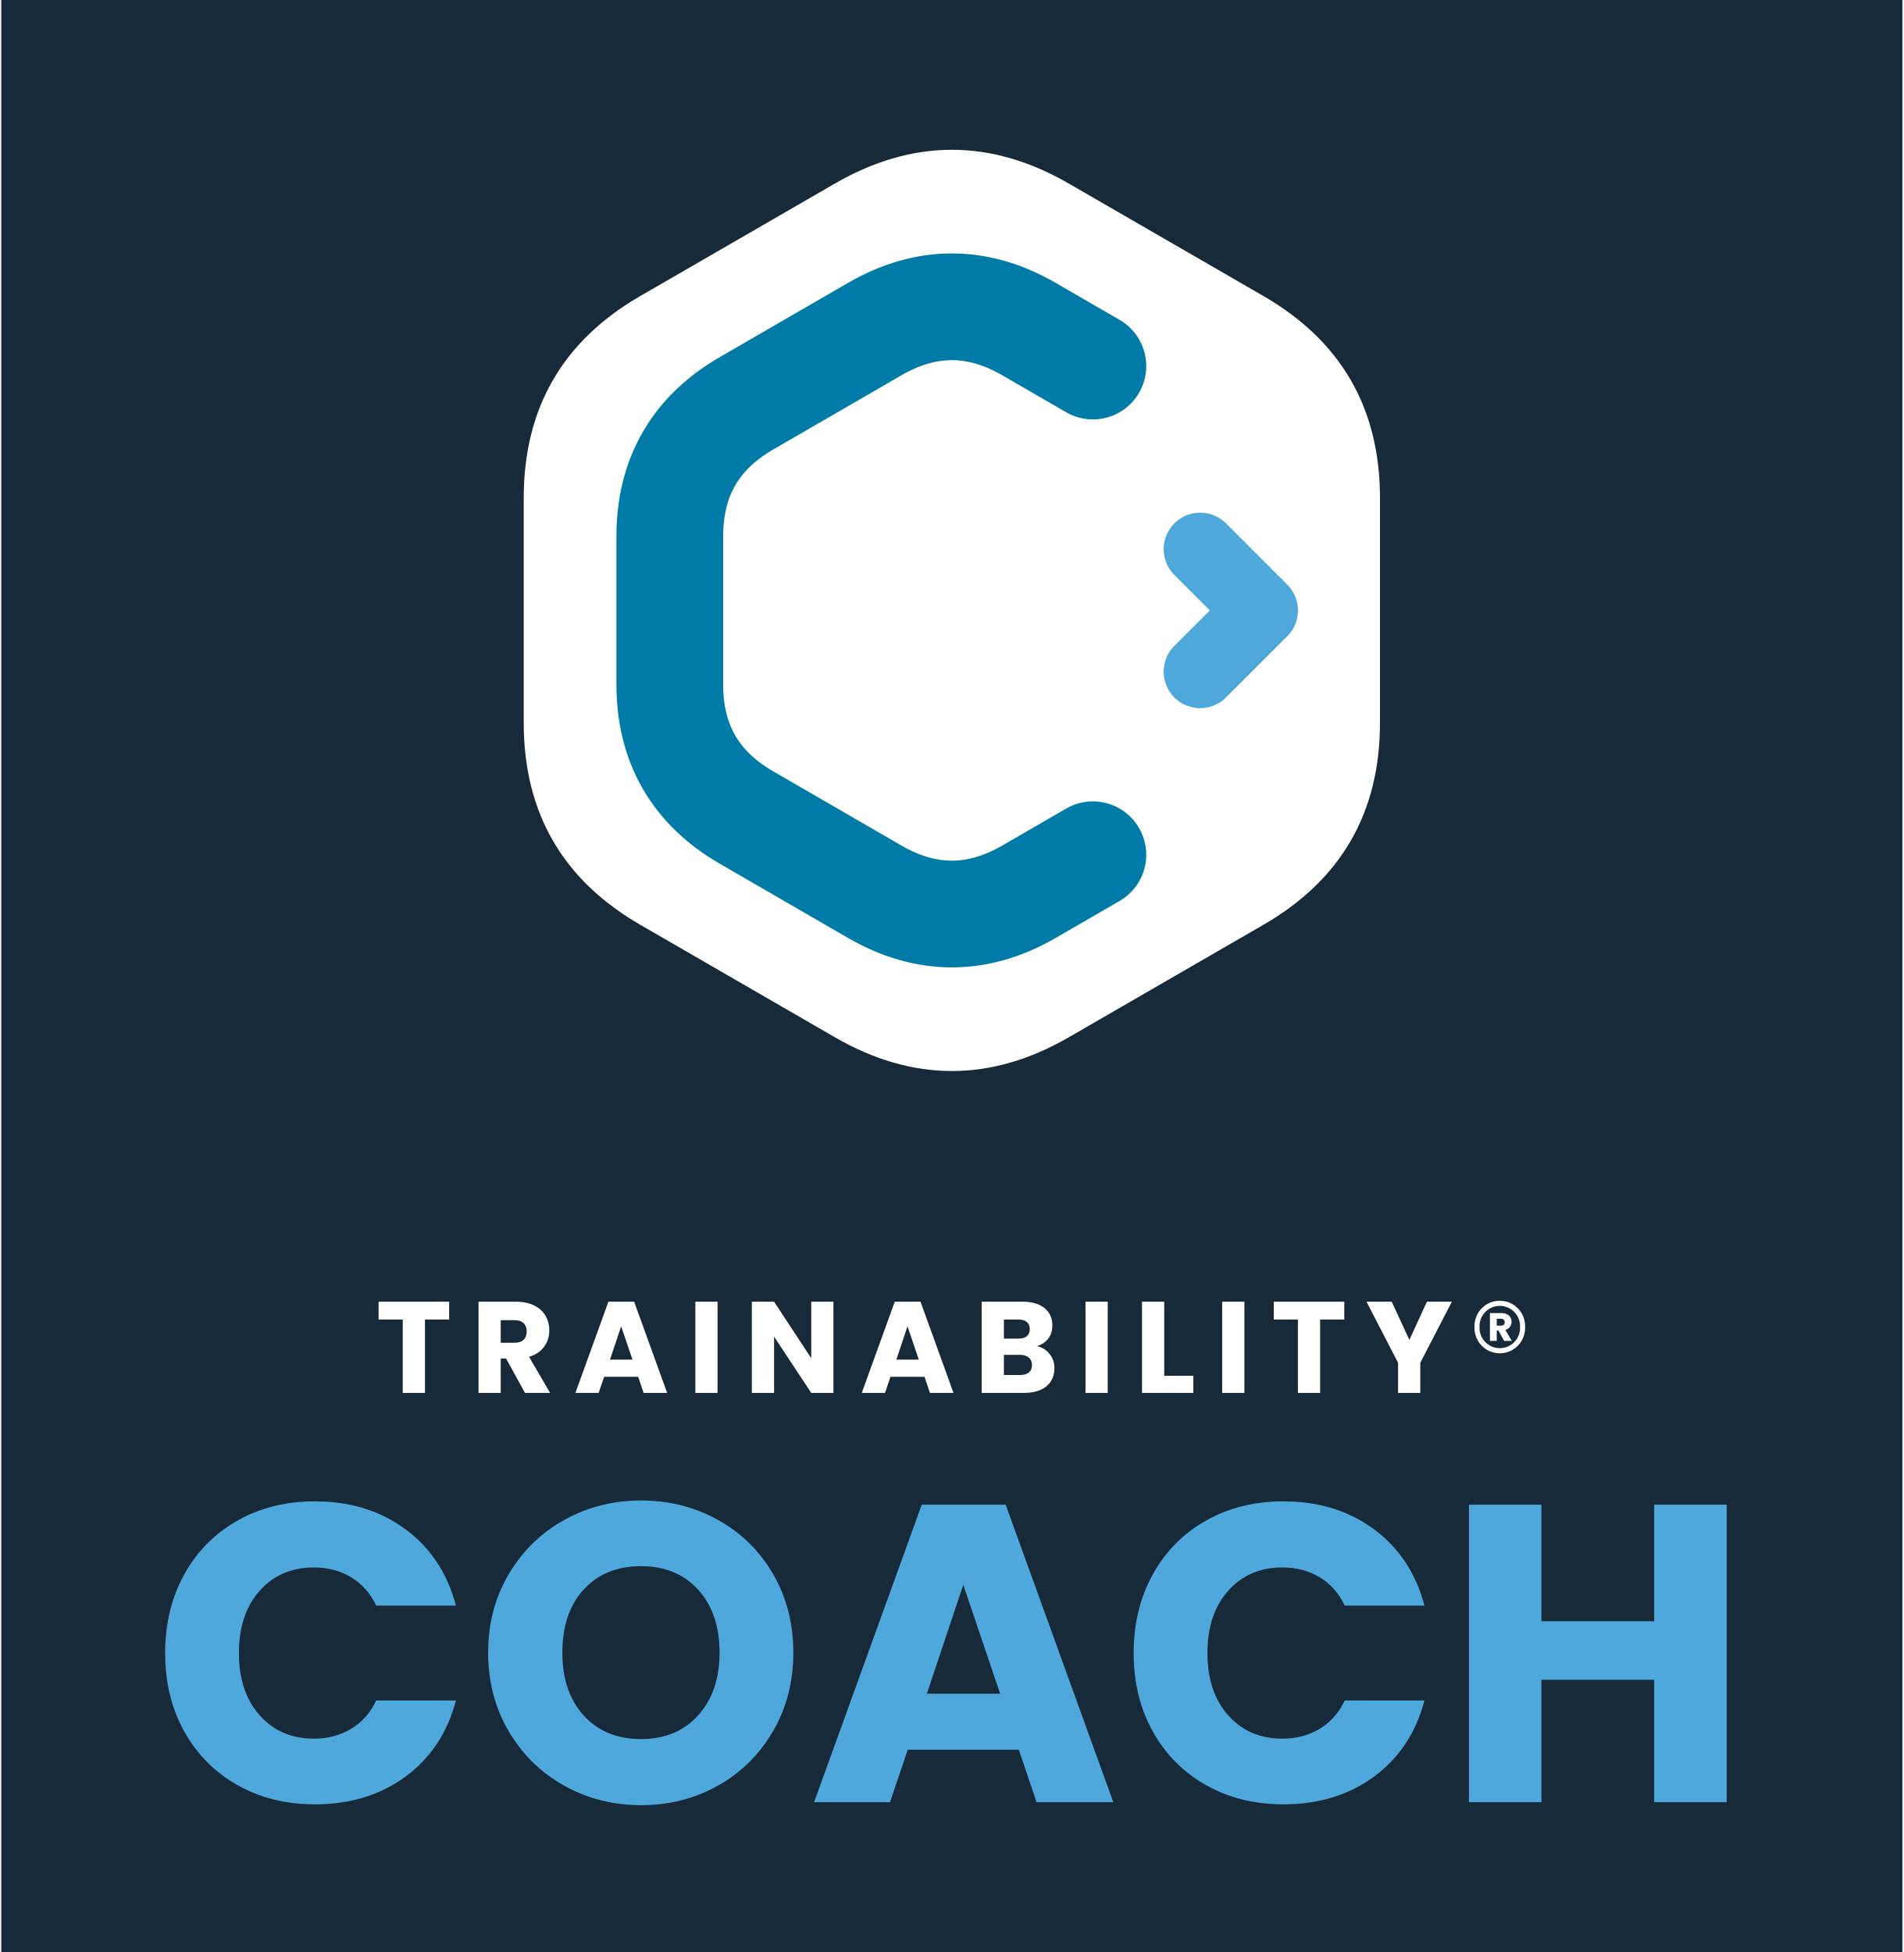
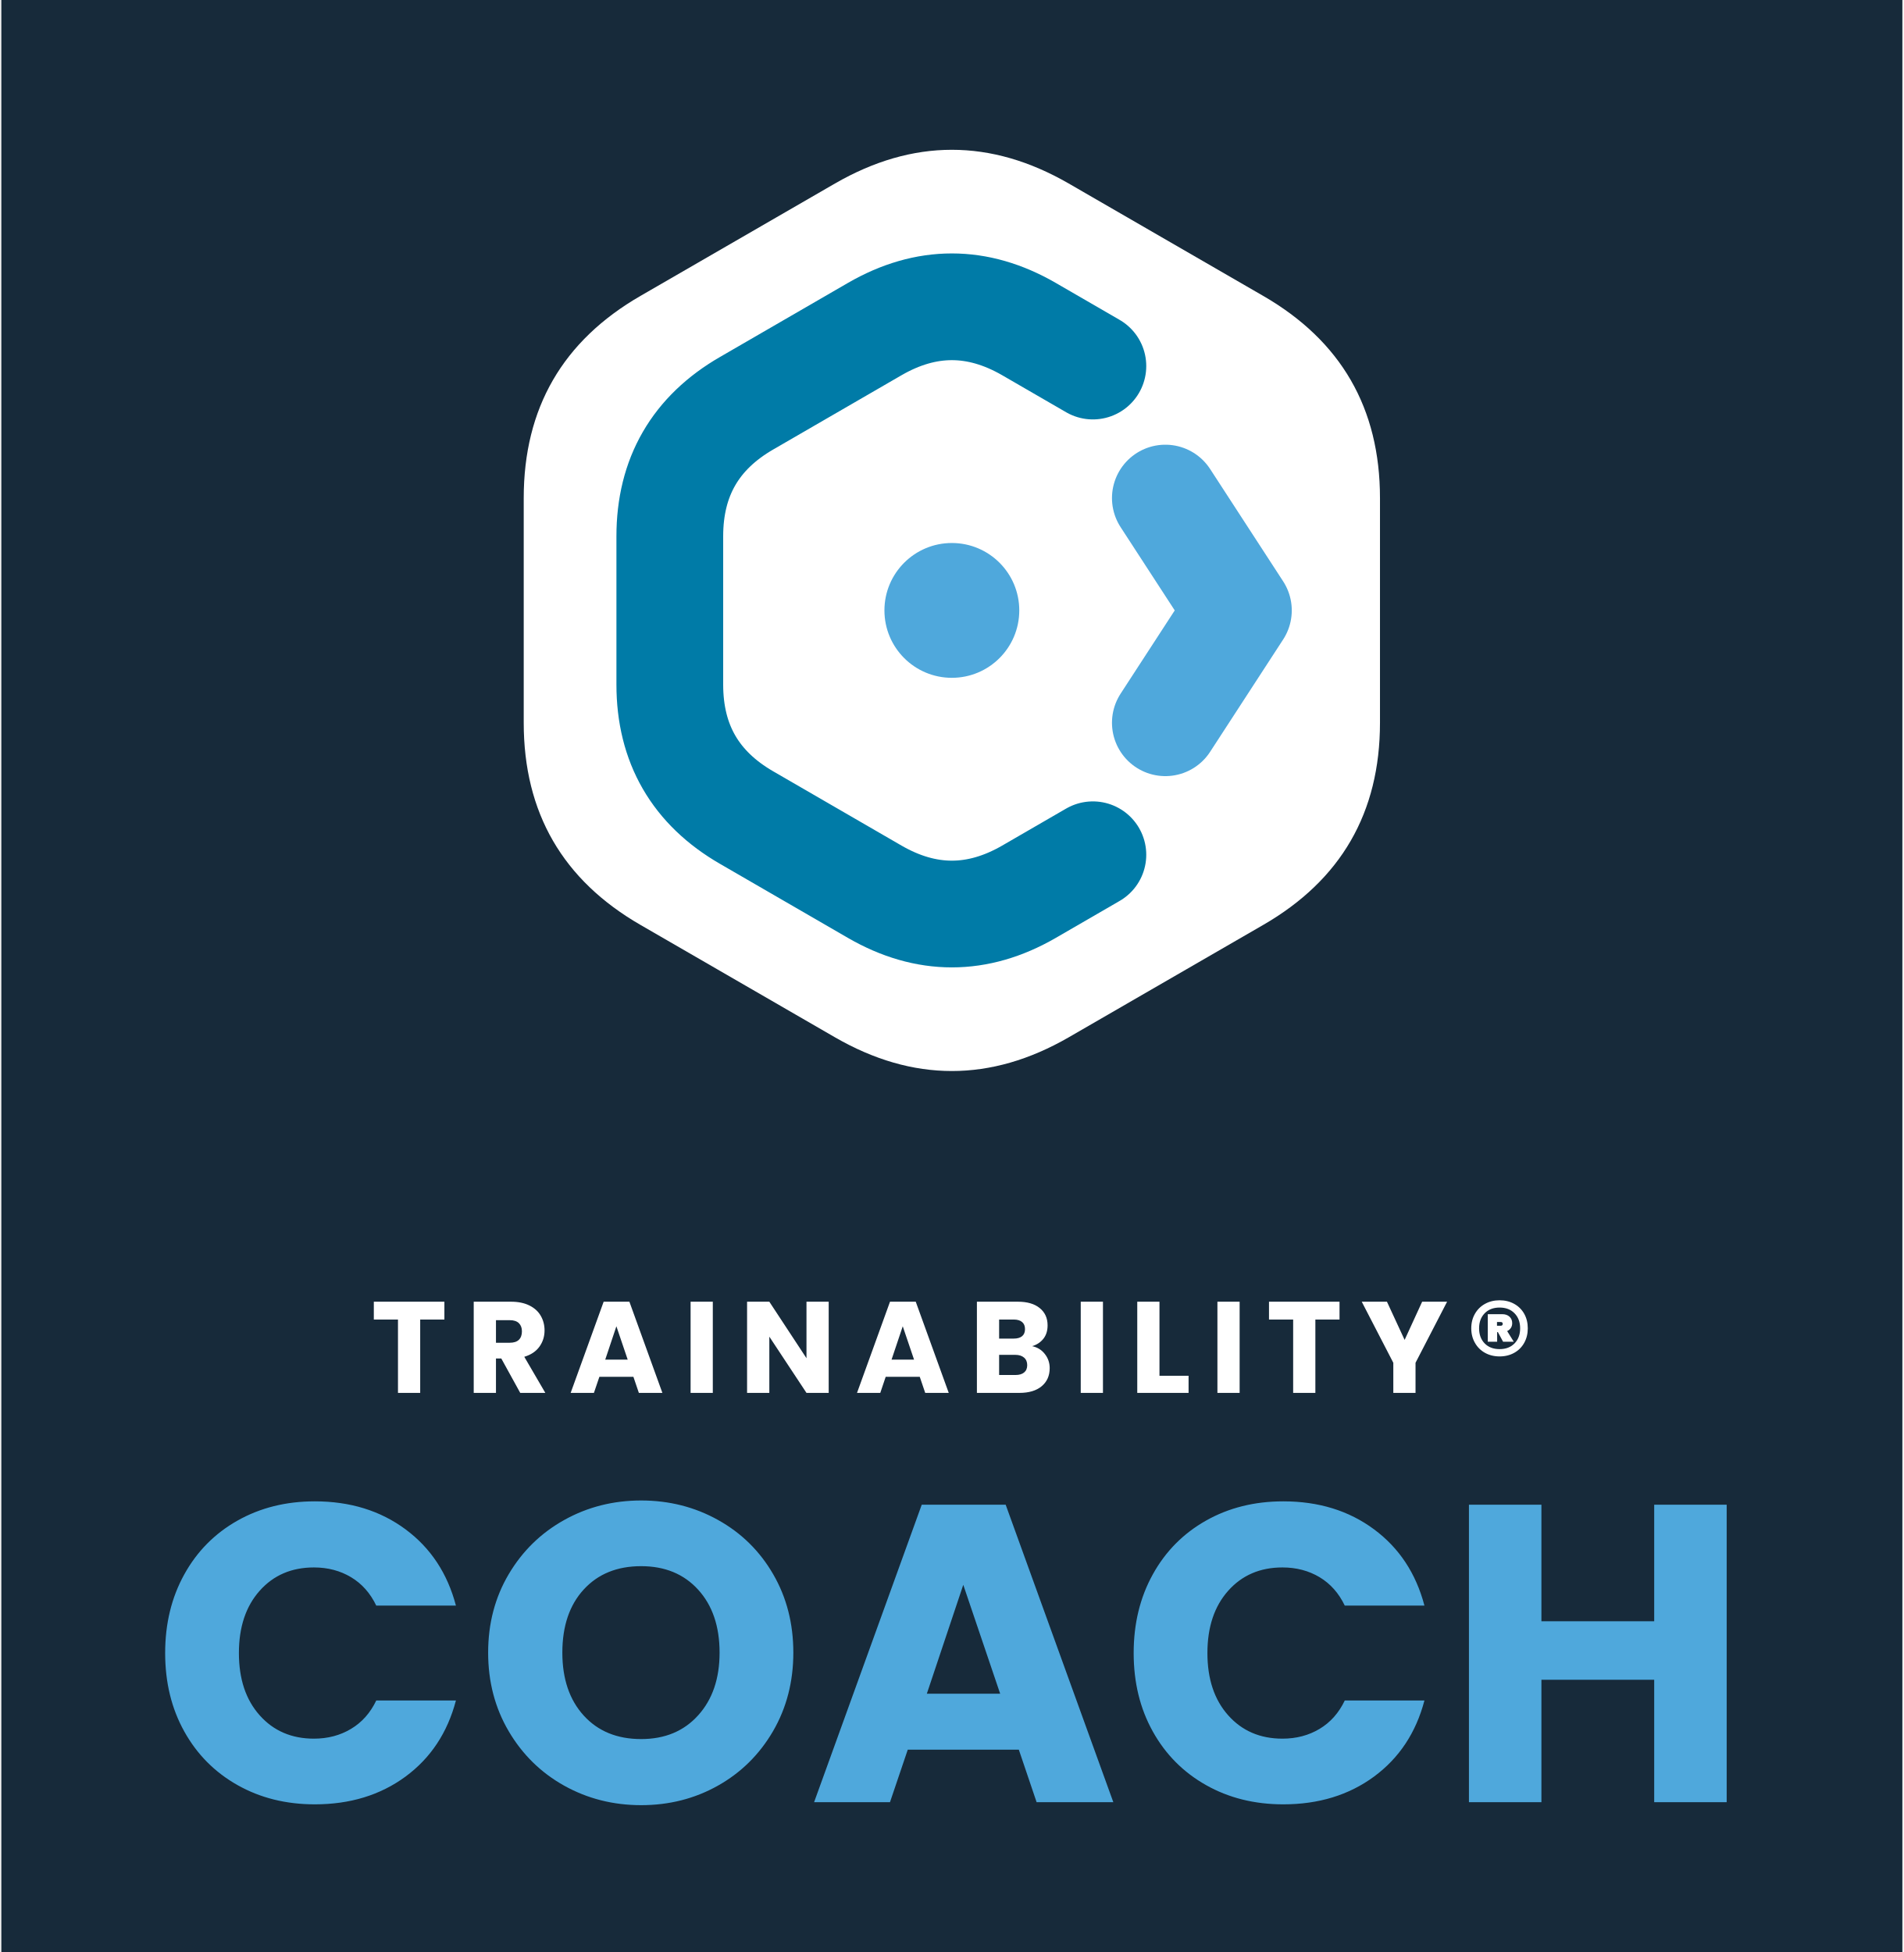
<svg xmlns="http://www.w3.org/2000/svg" viewBox="0 0 507.52 521.25" width="508" height="521" role="img" aria-label="Trainability Coach">
  <rect width="507.52" height="521.25" fill="#172A3A" />
  <path d="M 284.96 49.00 L 336.86 79.00 Q 368.06 97.00 368.06 133.00 L 368.06 193.00 Q 368.06 229.00 336.86 247.00 L 284.96 277.00 Q 253.76 295.00 222.56 277.00 L 170.66 247.00 Q 139.46 229.00 139.46 193.00 L 139.46 133.00 Q 139.46 97.00 170.66 79.00 L 222.56 49.00 Q 253.76 31.00 284.96 49.00 Z" fill="#FFFFFF" />
  <path d="M 291.41 97.75 L 274.31 87.85 Q 253.76 76.00 233.21 87.85 L 199.01 107.65 Q 178.46 119.50 178.46 143.20 L 178.46 182.80 Q 178.46 206.50 199.01 218.35 L 233.21 238.15 Q 253.76 250.00 274.31 238.15 L 291.41 228.25" fill="none" stroke="#007BA7" stroke-width="28.50" stroke-linecap="round" stroke-linejoin="round" />
-   <path d="M 320.06 146.65 L 336.41 163.00 L 320.06 179.35" fill="none" stroke="#4FA8DC" stroke-width="19.50" stroke-linecap="round" stroke-linejoin="round" />
-   <path d="M 119.55 347.60 L 119.55 352.36 L 113.09 352.36 L 113.09 371.95 L 107.16 371.95 L 107.16 352.36 L 100.71 352.36 L 100.71 347.60 Z M 139.80 371.95 L 134.74 362.76 L 133.32 362.76 L 133.32 371.95 L 127.39 371.95 L 127.39 347.60 L 137.34 347.60 Q 140.22 347.60 142.25 348.61 Q 144.28 349.62 145.28 351.37 Q 146.29 353.12 146.29 355.27 Q 146.29 357.70 144.92 359.61 Q 143.55 361.51 140.88 362.31 L 146.50 371.95 Z M 133.32 358.56 L 136.99 358.56 Q 138.62 358.56 139.44 357.77 Q 140.25 356.97 140.25 355.51 Q 140.25 354.13 139.44 353.33 Q 138.62 352.53 136.99 352.53 L 133.32 352.53 Z M 170.01 367.65 L 160.93 367.65 L 159.47 371.95 L 153.26 371.95 L 162.07 347.60 L 168.94 347.60 L 177.75 371.95 L 171.47 371.95 Z M 168.49 363.07 L 165.47 354.16 L 162.49 363.07 Z M 191.21 347.60 L 191.21 371.95 L 185.28 371.95 L 185.28 347.60 Z M 222.15 371.95 L 216.22 371.95 L 206.30 356.93 L 206.30 371.95 L 200.36 371.95 L 200.36 347.60 L 206.30 347.60 L 216.22 362.69 L 216.22 347.60 L 222.15 347.60 Z M 246.46 367.65 L 237.37 367.65 L 235.92 371.95 L 229.71 371.95 L 238.52 347.60 L 245.39 347.60 L 254.20 371.95 L 247.92 371.95 Z M 244.94 363.07 L 241.92 354.16 L 238.94 363.07 Z M 281.15 365.33 Q 281.15 368.38 279.02 370.17 Q 276.88 371.95 273.07 371.95 L 261.72 371.95 L 261.72 347.60 L 272.68 347.60 Q 276.40 347.60 278.49 349.30 Q 280.59 351.00 280.59 353.92 Q 280.59 356.07 279.47 357.49 Q 278.34 358.91 276.47 359.47 Q 278.58 359.92 279.86 361.57 Q 281.15 363.21 281.15 365.33 Z M 267.66 357.45 L 271.54 357.45 Q 273.00 357.45 273.78 356.81 Q 274.56 356.17 274.56 354.92 Q 274.56 353.67 273.78 353.02 Q 273.00 352.36 271.54 352.36 L 267.66 352.36 Z M 275.15 364.53 Q 275.15 363.25 274.30 362.52 Q 273.45 361.79 271.96 361.79 L 267.66 361.79 L 267.66 367.17 L 272.03 367.17 Q 273.52 367.17 274.33 366.49 Q 275.15 365.81 275.15 364.53 Z M 295.37 347.60 L 295.37 371.95 L 289.44 371.95 L 289.44 347.60 Z M 310.46 367.38 L 318.23 367.38 L 318.23 371.95 L 304.53 371.95 L 304.53 347.60 L 310.46 347.60 Z M 331.86 347.60 L 331.86 371.95 L 325.93 371.95 L 325.93 347.60 Z M 358.53 347.60 L 358.53 352.36 L 352.08 352.36 L 352.08 371.95 L 346.15 371.95 L 346.15 352.36 L 339.70 352.36 L 339.70 347.60 Z M 387.25 347.60 L 378.82 363.91 L 378.82 371.95 L 372.89 371.95 L 372.89 363.91 L 364.46 347.60 L 371.19 347.60 L 375.91 357.80 L 380.59 347.60 Z M 401.21 358.07 L 399.67 355.27 L 399.23 355.27 L 399.23 358.07 L 397.42 358.07 L 397.42 350.64 L 400.46 350.64 Q 401.34 350.64 401.96 350.95 Q 402.58 351.26 402.88 351.79 Q 403.19 352.33 403.19 352.98 Q 403.19 353.72 402.77 354.31 Q 402.36 354.89 401.54 355.13 L 403.26 358.07 Z M 399.23 353.99 L 400.35 353.99 Q 400.85 353.99 401.10 353.75 Q 401.35 353.50 401.35 353.06 Q 401.35 352.63 401.10 352.39 Q 400.85 352.15 400.35 352.15 L 399.23 352.15 Z M 406.80 354.36 A 6.76 6.76 0 1 0 393.29 354.36 A 6.76 6.76 0 1 0 406.80 354.36 Z M 405.46 354.36 A 5.42 5.42 0 1 1 394.63 354.36 A 5.42 5.42 0 1 1 405.46 354.36 Z" fill="#FFFFFF" />
+   <path d="M 310.76 133.00 L 330.26 163.00 L 310.76 193.00" fill="none" stroke="#4FA8DC" stroke-width="28.50" stroke-linecap="round" stroke-linejoin="round" />
+   <circle cx="253.76" cy="163.00" r="18.00" fill="#4FA8DC" />
+   <path d="M 118.28 347.60 L 118.28 352.36 L 111.82 352.36 L 111.82 371.95 L 105.89 371.95 L 105.89 352.36 L 99.44 352.36 L 99.44 347.60 Z M 138.53 371.95 L 133.47 362.76 L 132.05 362.76 L 132.05 371.95 L 126.11 371.95 L 126.11 347.60 L 136.07 347.60 Q 138.95 347.60 140.98 348.61 Q 143.01 349.62 144.01 351.37 Q 145.02 353.12 145.02 355.27 Q 145.02 357.70 143.65 359.61 Q 142.28 361.51 139.61 362.31 L 145.23 371.95 Z M 132.05 358.56 L 135.72 358.56 Q 137.35 358.56 138.17 357.77 Q 138.98 356.97 138.98 355.51 Q 138.98 354.13 138.17 353.33 Q 137.35 352.53 135.72 352.53 L 132.05 352.53 Z M 168.74 367.65 L 159.66 367.65 L 158.20 371.95 L 151.99 371.95 L 160.80 347.60 L 167.67 347.60 L 176.48 371.95 L 170.20 371.95 Z M 167.22 363.07 L 164.20 354.16 L 161.22 363.07 Z M 189.94 347.60 L 189.94 371.95 L 184.01 371.95 L 184.01 347.60 Z M 220.88 371.95 L 214.95 371.95 L 205.03 356.93 L 205.03 371.95 L 199.09 371.95 L 199.09 347.60 L 205.03 347.60 L 214.95 362.69 L 214.95 347.60 L 220.88 347.60 Z M 245.19 367.65 L 236.10 367.65 L 234.65 371.95 L 228.44 371.95 L 237.25 347.60 L 244.12 347.60 L 252.93 371.95 L 246.65 371.95 Z M 243.67 363.07 L 240.65 354.16 L 237.66 363.07 Z M 279.88 365.33 Q 279.88 368.38 277.74 370.17 Q 275.61 371.95 271.80 371.95 L 260.45 371.95 L 260.45 347.60 L 271.41 347.60 Q 275.13 347.60 277.22 349.30 Q 279.32 351.00 279.32 353.92 Q 279.32 356.07 278.20 357.49 Q 277.07 358.91 275.20 359.47 Q 277.31 359.92 278.59 361.57 Q 279.88 363.21 279.88 365.33 Z M 266.38 357.45 L 270.27 357.45 Q 271.73 357.45 272.51 356.81 Q 273.29 356.17 273.29 354.92 Q 273.29 353.67 272.51 353.02 Q 271.73 352.36 270.27 352.36 L 266.38 352.36 Z M 273.88 364.53 Q 273.88 363.25 273.03 362.52 Q 272.18 361.79 270.69 361.79 L 266.38 361.79 L 266.38 367.17 L 270.76 367.17 Q 272.25 367.17 273.06 366.49 Q 273.88 365.81 273.88 364.53 Z M 294.10 347.60 L 294.10 371.95 L 288.17 371.95 L 288.17 347.60 Z M 309.19 367.38 L 316.96 367.38 L 316.96 371.95 L 303.26 371.95 L 303.26 347.60 L 309.19 347.60 Z M 330.59 347.60 L 330.59 371.95 L 324.66 371.95 L 324.66 347.60 Z M 357.26 347.60 L 357.26 352.36 L 350.81 352.36 L 350.81 371.95 L 344.88 371.95 L 344.88 352.36 L 338.43 352.36 L 338.43 347.60 Z M 385.98 347.60 L 377.55 363.91 L 377.55 371.95 L 371.62 371.95 L 371.62 363.91 L 363.19 347.60 L 369.92 347.60 L 374.64 357.80 L 379.32 347.60 Z M 407.52 354.71 Q 407.52 356.87 406.57 358.58 Q 405.61 360.30 403.90 361.25 Q 402.18 362.21 400.00 362.21 Q 397.81 362.21 396.09 361.25 Q 394.38 360.30 393.41 358.58 Q 392.43 356.87 392.43 354.71 Q 392.43 352.53 393.41 350.83 Q 394.38 349.13 396.09 348.18 Q 397.81 347.22 400.00 347.22 Q 402.18 347.22 403.90 348.18 Q 405.61 349.13 406.57 350.83 Q 407.52 352.53 407.52 354.71 Z M 405.48 354.71 Q 405.48 352.22 403.98 350.69 Q 402.49 349.16 400.00 349.16 Q 397.50 349.16 396.01 350.69 Q 394.52 352.22 394.52 354.71 Q 394.52 357.21 396.01 358.74 Q 397.50 360.26 400.00 360.26 Q 402.49 360.26 403.98 358.74 Q 405.48 357.21 405.48 354.71 Z M 402.01 355.44 L 403.78 358.29 L 400.93 358.29 L 399.54 355.72 L 399.34 355.72 L 399.34 358.29 L 396.84 358.29 L 396.84 350.93 L 400.69 350.93 Q 401.90 350.93 402.63 351.59 Q 403.36 352.25 403.36 353.33 Q 403.36 354.06 403.00 354.61 Q 402.63 355.17 402.01 355.44 Z M 399.30 354.02 L 400.27 354.02 Q 400.83 354.02 400.83 353.50 Q 400.83 353.02 400.27 353.02 L 399.30 353.02 Z" fill="#FFFFFF" />
  <path d="M 83.68 400.91 Q 97.82 400.91 107.90 408.38 Q 117.97 415.84 121.36 428.75 L 100.09 428.75 Q 97.71 423.77 93.35 421.16 Q 89.00 418.56 83.45 418.56 Q 74.51 418.56 68.97 424.78 Q 63.42 431.01 63.42 441.42 Q 63.42 451.83 68.97 458.05 Q 74.51 464.28 83.45 464.28 Q 89.00 464.28 93.35 461.67 Q 97.71 459.07 100.09 454.09 L 121.36 454.09 Q 117.97 466.99 107.90 474.41 Q 97.82 481.82 83.68 481.82 Q 72.14 481.82 63.03 476.67 Q 53.92 471.52 48.83 462.35 Q 43.73 453.19 43.73 441.42 Q 43.73 429.65 48.83 420.43 Q 53.92 411.21 63.03 406.06 Q 72.14 400.91 83.68 400.91 Z M 129.96 441.31 Q 129.96 429.65 135.45 420.37 Q 140.94 411.09 150.27 405.89 Q 159.61 400.68 170.81 400.68 Q 182.02 400.68 191.35 405.89 Q 200.69 411.09 206.06 420.37 Q 211.44 429.65 211.44 441.31 Q 211.44 452.96 206.01 462.30 Q 200.57 471.63 191.29 476.84 Q 182.02 482.04 170.81 482.04 Q 159.61 482.04 150.27 476.84 Q 140.94 471.63 135.45 462.30 Q 129.96 452.96 129.96 441.31 Z M 191.75 441.31 Q 191.75 430.78 186.03 424.50 Q 180.32 418.22 170.81 418.22 Q 161.19 418.22 155.48 424.45 Q 149.77 430.67 149.77 441.31 Q 149.77 451.83 155.48 458.11 Q 161.19 464.39 170.81 464.39 Q 180.32 464.39 186.03 458.05 Q 191.75 451.72 191.75 441.31 Z M 271.64 467.22 L 241.99 467.22 L 237.24 481.25 L 216.98 481.25 L 245.72 401.81 L 268.13 401.81 L 296.87 481.25 L 276.39 481.25 Z M 266.66 452.28 L 256.81 423.20 L 247.08 452.28 Z M 342.25 400.91 Q 356.40 400.91 366.47 408.38 Q 376.54 415.84 379.93 428.75 L 358.66 428.75 Q 356.28 423.77 351.93 421.16 Q 347.57 418.56 342.02 418.56 Q 333.08 418.56 327.54 424.78 Q 321.99 431.01 321.99 441.42 Q 321.99 451.83 327.54 458.05 Q 333.08 464.28 342.02 464.28 Q 347.57 464.28 351.93 461.67 Q 356.28 459.07 358.66 454.09 L 379.93 454.09 Q 376.54 466.99 366.47 474.41 Q 356.40 481.82 342.25 481.82 Q 330.71 481.82 321.60 476.67 Q 312.49 471.52 307.40 462.35 Q 302.30 453.19 302.30 441.42 Q 302.30 429.65 307.40 420.43 Q 312.49 411.21 321.60 406.06 Q 330.71 400.91 342.25 400.91 Z M 460.62 401.81 L 460.62 481.25 L 441.27 481.25 L 441.27 448.55 L 411.16 448.55 L 411.16 481.25 L 391.81 481.25 L 391.81 401.81 L 411.16 401.81 L 411.16 432.93 L 441.27 432.93 L 441.27 401.81 Z" fill="#4FA8DC" />
</svg>
